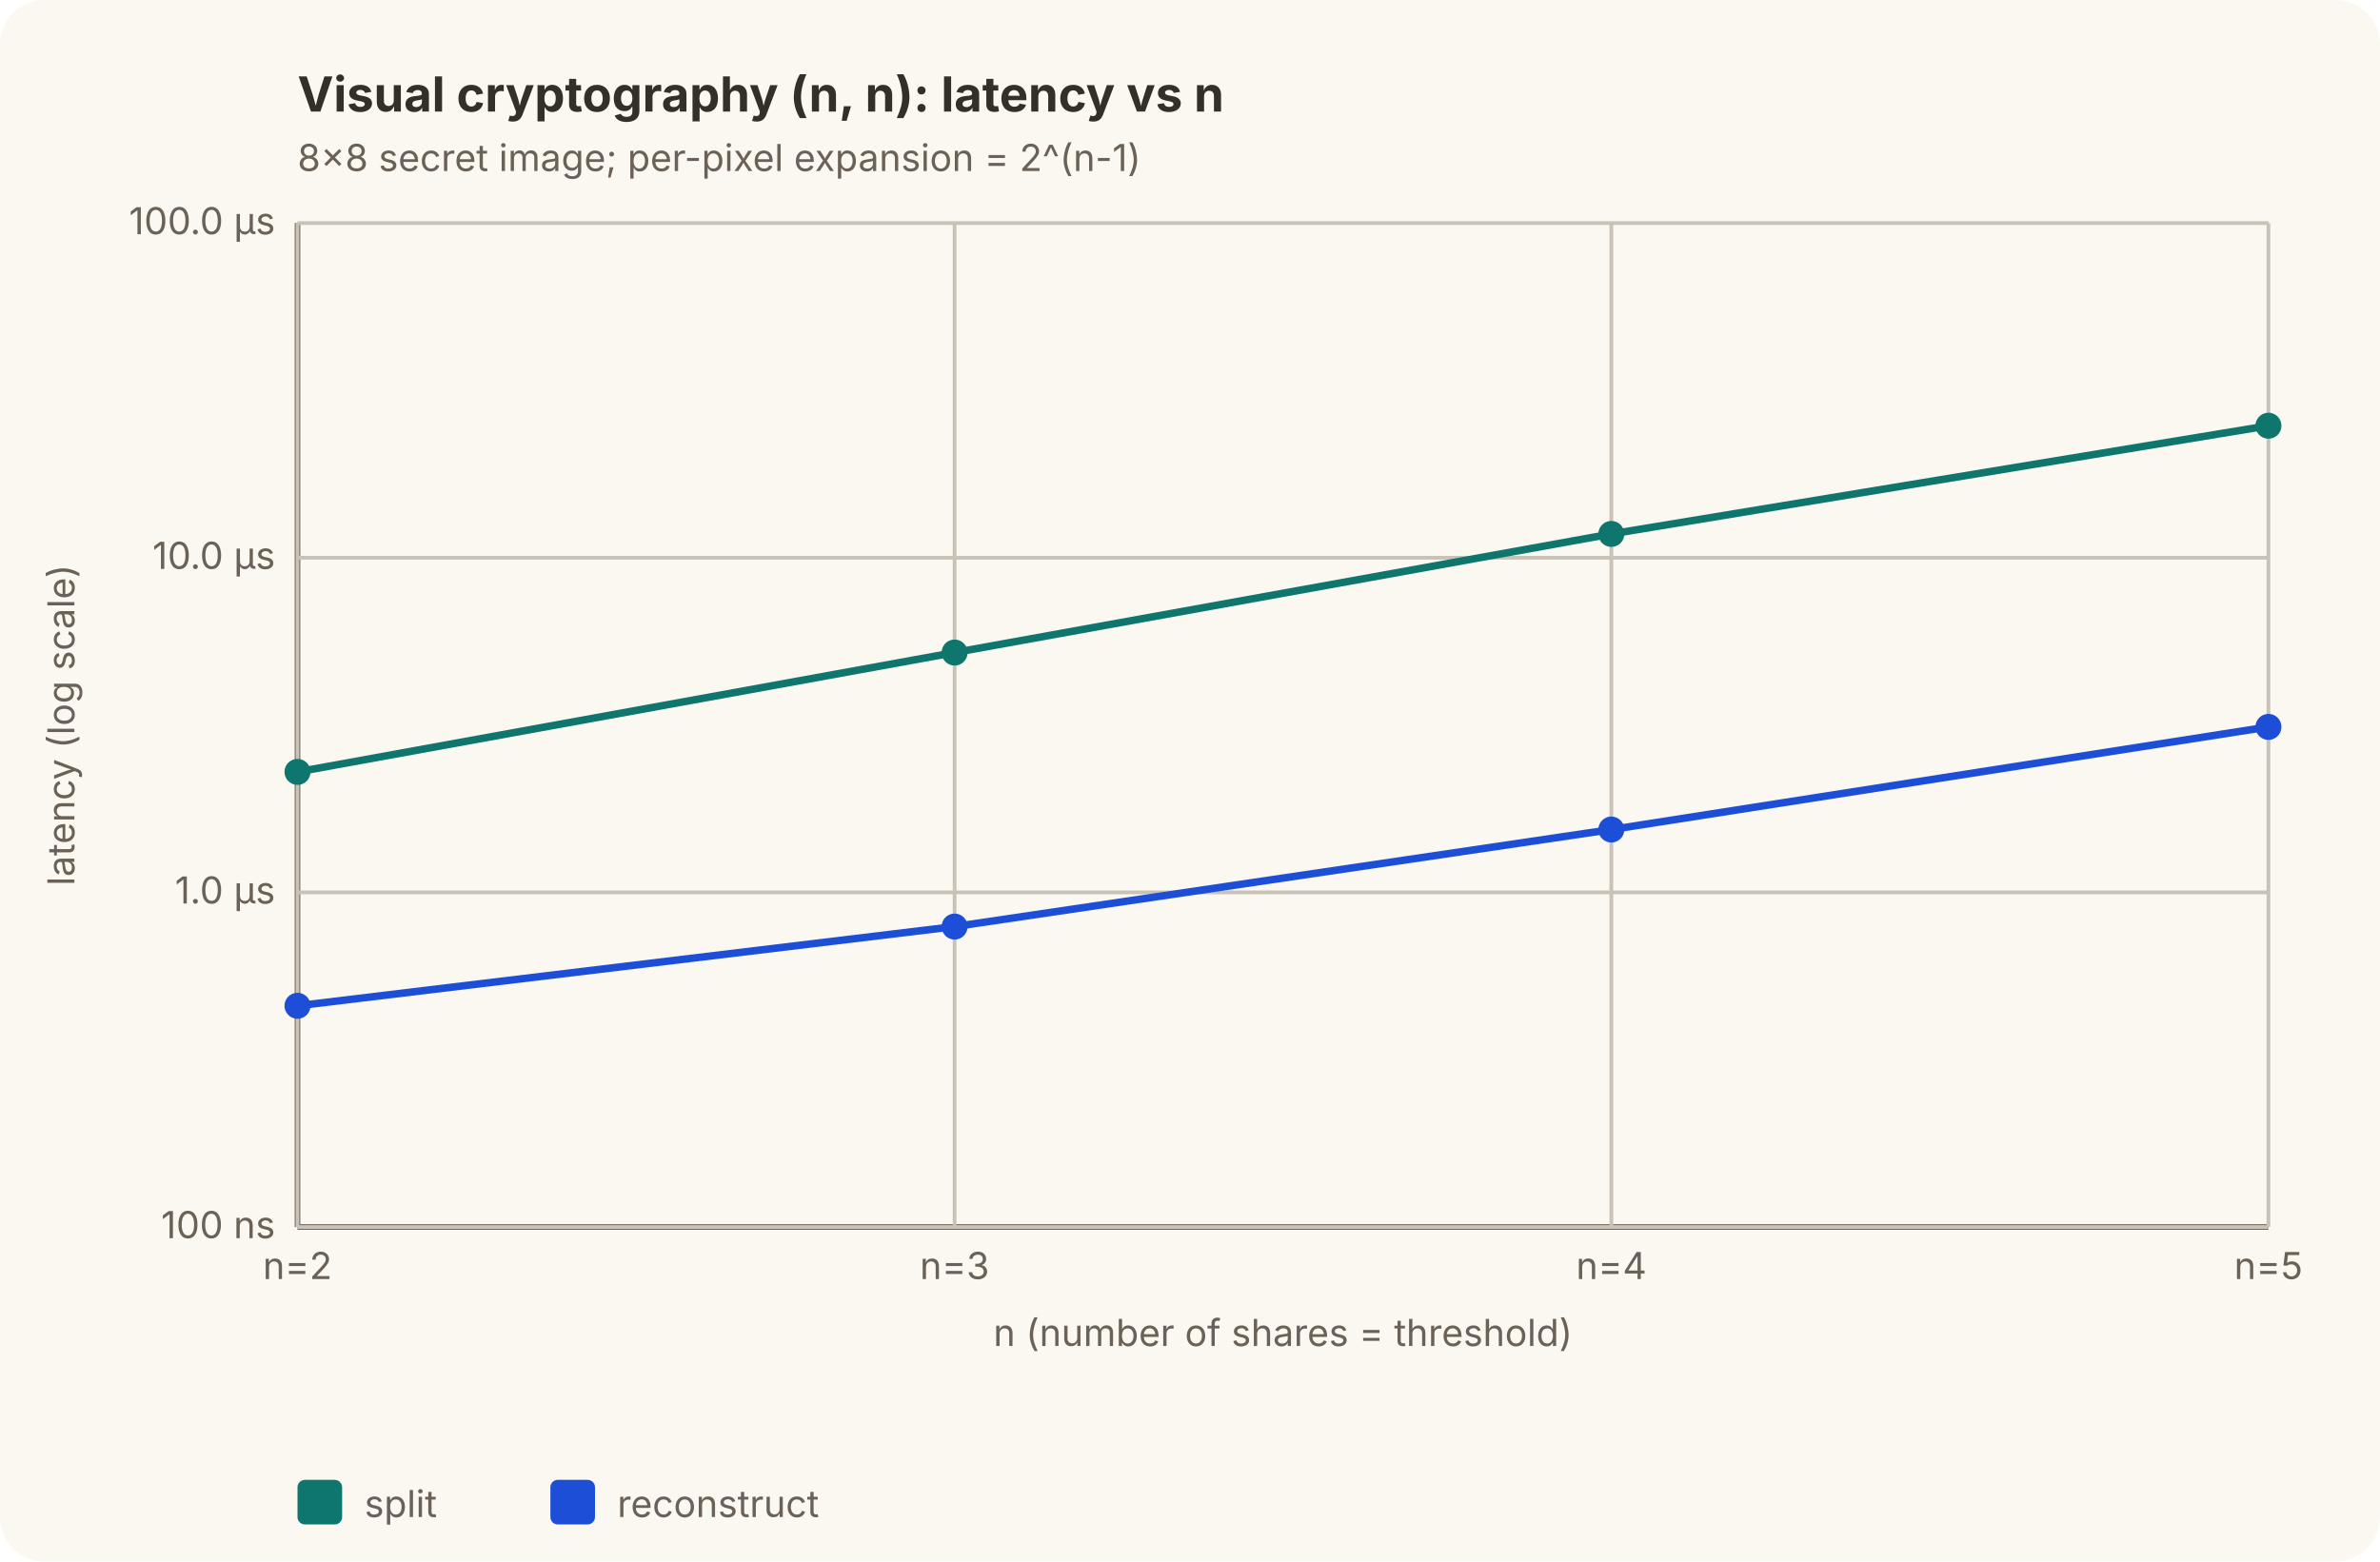
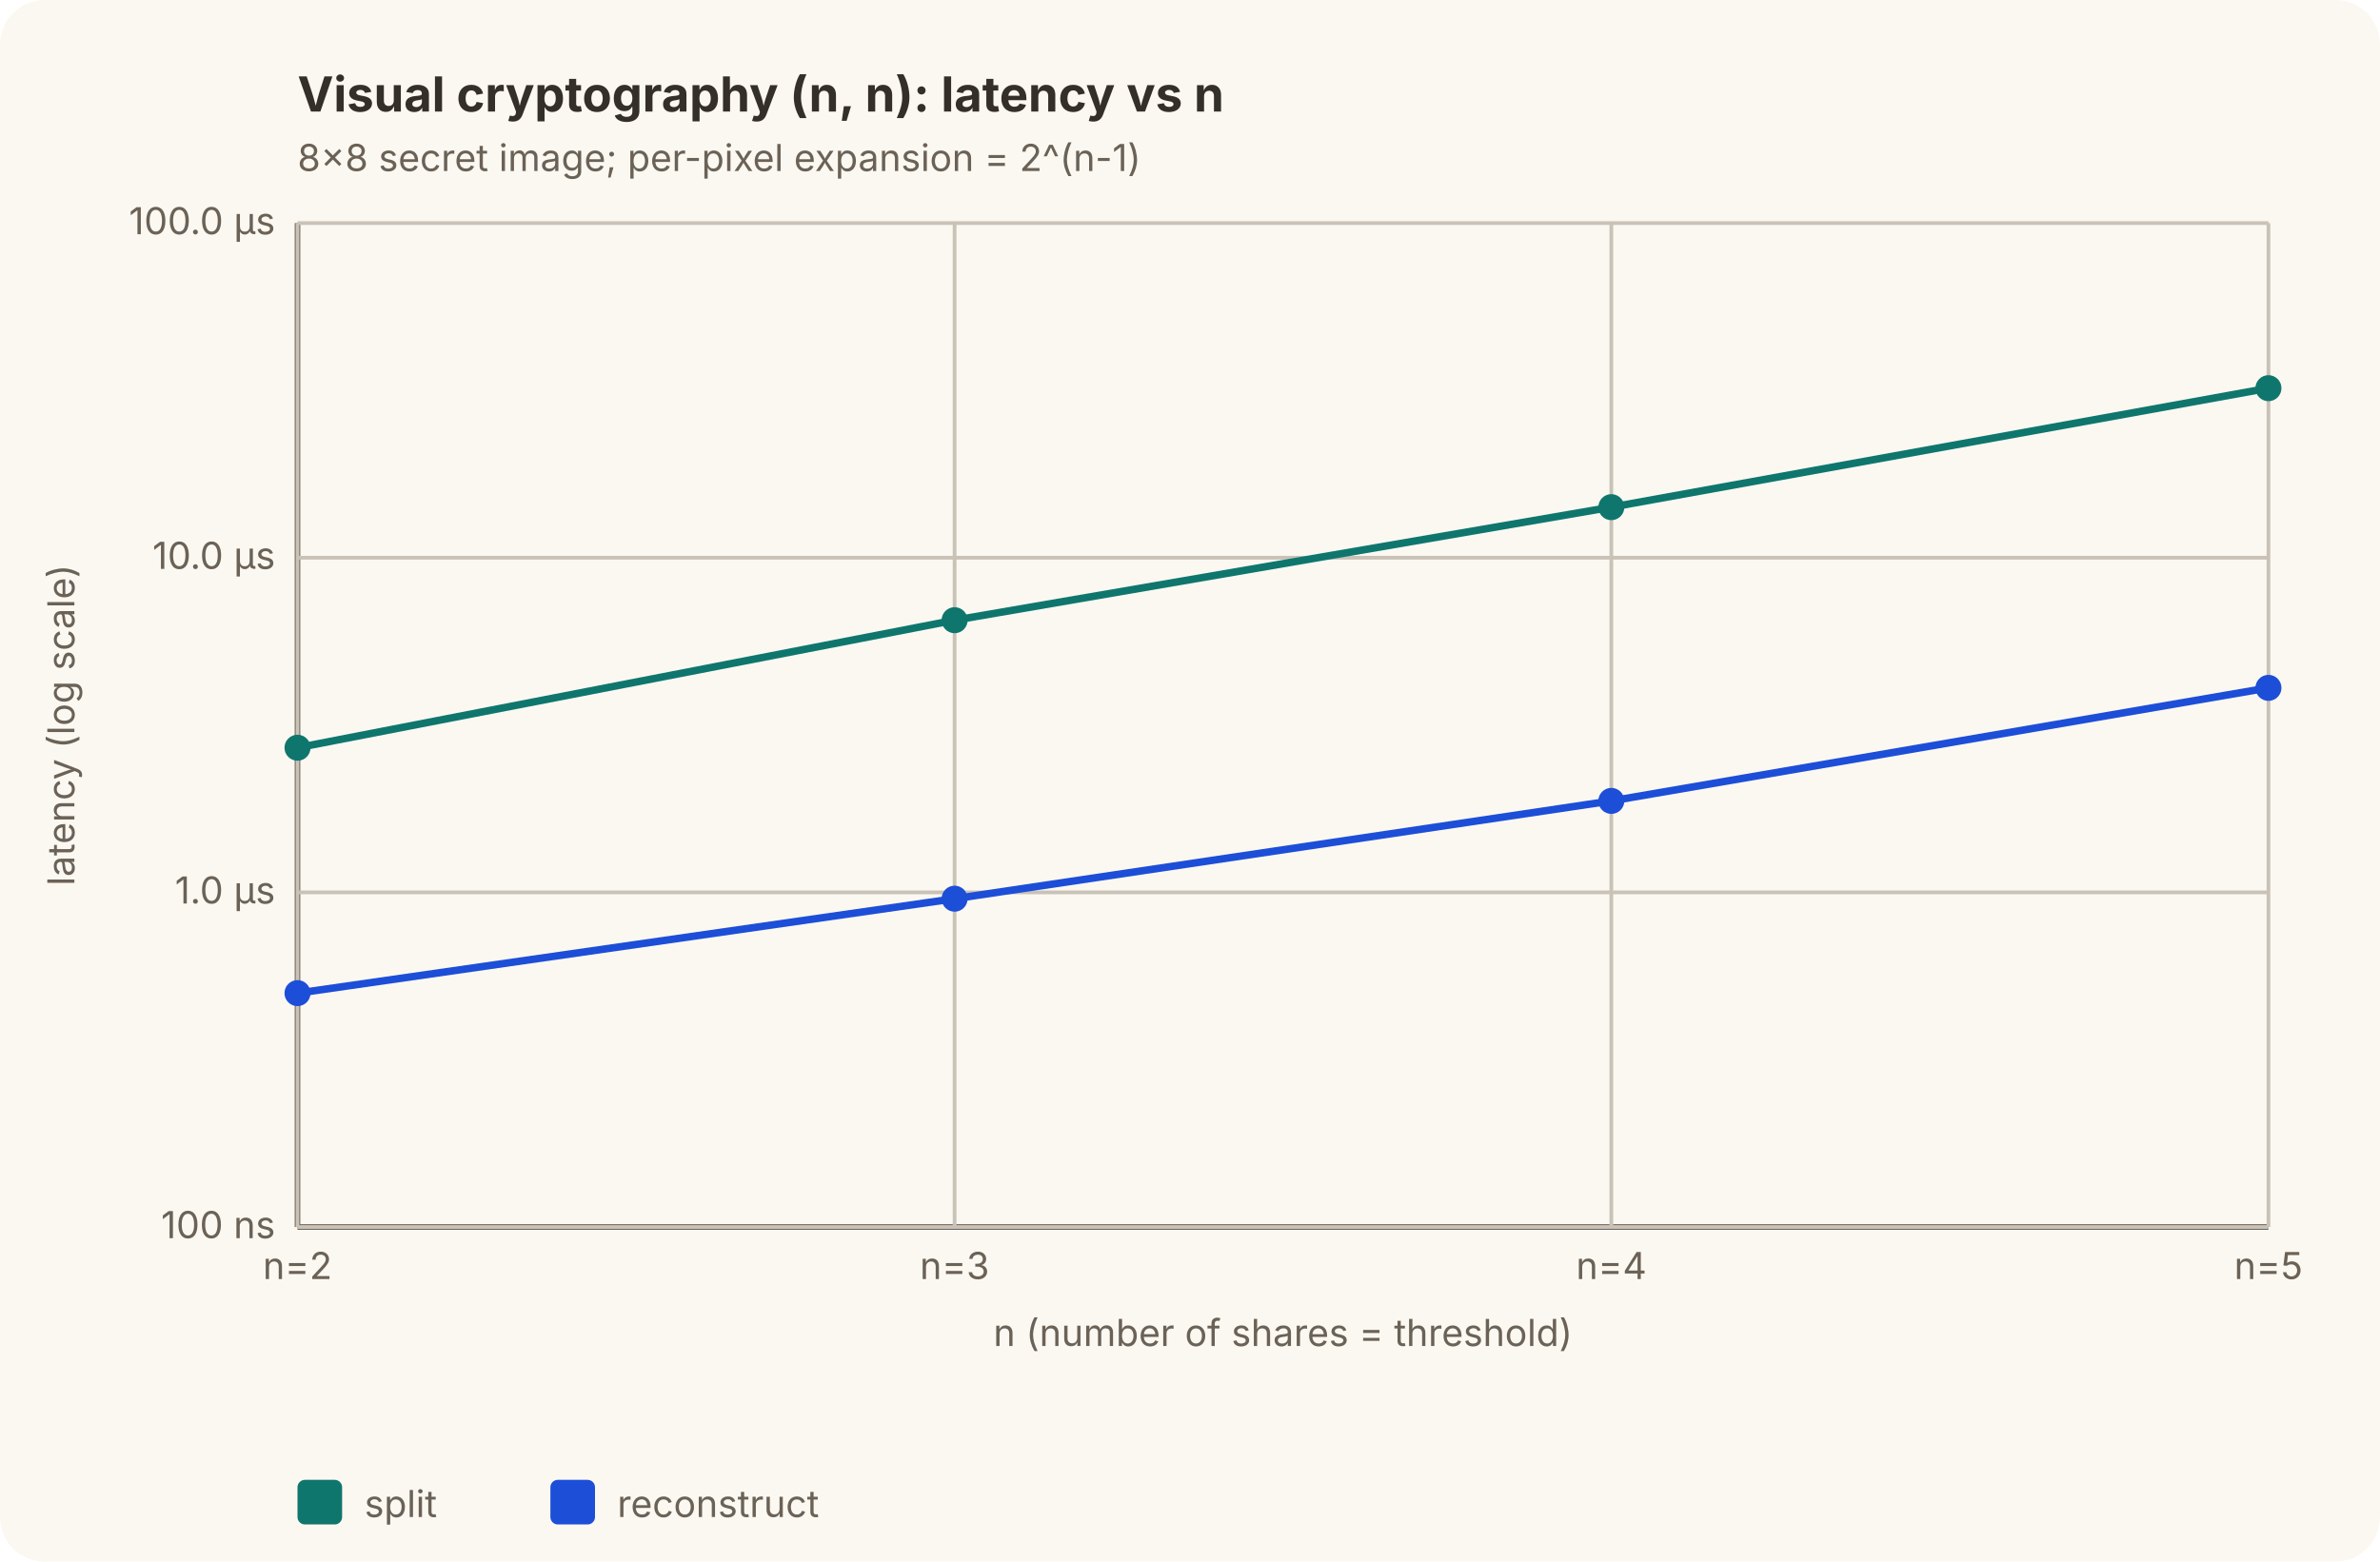
<svg xmlns="http://www.w3.org/2000/svg" width="640" height="420" viewBox="0 0 640 420" role="img">
  <style>
    .bg { fill: #fbf8f1; }
    .grid { stroke: #c9c2b7; stroke-width: 1; fill: none; }
    .axis { stroke: #6b6257; stroke-width: 1.5; fill: none; }
    .label { fill: #342f29; font: 11px ui-sans-serif, -apple-system, sans-serif; }
    .small { fill: #6b6257; font: 10px ui-sans-serif, -apple-system, sans-serif; }
    .title { fill: #342f29; font: bold 13px ui-sans-serif, -apple-system, sans-serif; }
  </style>
  <rect class="bg" x="0" y="0" width="640" height="420" rx="12" />
  <line class="axis" x1="80.0" y1="330.0" x2="610.0" y2="330.0" />
  <line class="axis" x1="80.0" y1="60.0" x2="80.0" y2="330.0" />
  <line class="grid" x1="80.0" y1="330.0" x2="610.0" y2="330.0" />
  <text class="small" x="74.0" y="333.0" text-anchor="end">100 ns</text>
  <line class="grid" x1="80.0" y1="240.0" x2="610.0" y2="240.0" />
  <text class="small" x="74.0" y="243.0" text-anchor="end">1.0 µs</text>
  <line class="grid" x1="80.0" y1="150.0" x2="610.0" y2="150.0" />
  <text class="small" x="74.0" y="153.0" text-anchor="end">10.0 µs</text>
  <line class="grid" x1="80.0" y1="60.0" x2="610.0" y2="60.0" />
  <text class="small" x="74.0" y="63.0" text-anchor="end">100.0 µs</text>
  <line class="grid" x1="80.0" y1="60.0" x2="80.0" y2="330.0" />
  <text class="small" x="80.0" y="344.0" text-anchor="middle">n=2</text>
  <line class="grid" x1="256.7" y1="60.0" x2="256.7" y2="330.0" />
  <text class="small" x="256.7" y="344.0" text-anchor="middle">n=3</text>
  <line class="grid" x1="433.3" y1="60.0" x2="433.3" y2="330.0" />
  <text class="small" x="433.3" y="344.0" text-anchor="middle">n=4</text>
  <line class="grid" x1="610.0" y1="60.0" x2="610.0" y2="330.0" />
  <text class="small" x="610.0" y="344.0" text-anchor="middle">n=5</text>
-   <path d="M 80.0 207.6 L 256.7 175.5 L 433.3 143.6 L 610.0 114.5" stroke="#0f766e" stroke-width="2" fill="none" />
-   <circle cx="80.0" cy="207.6" r="3.5" fill="#0f766e" />
-   <circle cx="256.7" cy="175.5" r="3.5" fill="#0f766e" />
-   <circle cx="433.3" cy="143.6" r="3.5" fill="#0f766e" />
-   <circle cx="610.0" cy="114.5" r="3.5" fill="#0f766e" />
-   <path d="M 80.0 270.5 L 256.7 249.2 L 433.3 223.1 L 610.0 195.5" stroke="#1d4ed8" stroke-width="2" fill="none" />
-   <circle cx="80.0" cy="270.5" r="3.5" fill="#1d4ed8" />
-   <circle cx="256.7" cy="249.2" r="3.5" fill="#1d4ed8" />
-   <circle cx="433.3" cy="223.1" r="3.5" fill="#1d4ed8" />
-   <circle cx="610.0" cy="195.5" r="3.5" fill="#1d4ed8" />
+   <path d="M 80.0 201.1 L 256.7 166.8 L 433.3 136.4 L 610.0 104.4" stroke="#0f766e" stroke-width="2" fill="none" />
+   <circle cx="80.0" cy="201.1" r="3.5" fill="#0f766e" />
+   <circle cx="256.7" cy="166.8" r="3.5" fill="#0f766e" />
+   <circle cx="433.3" cy="136.4" r="3.5" fill="#0f766e" />
+   <circle cx="610.0" cy="104.4" r="3.5" fill="#0f766e" />
+   <path d="M 80.0 267.1 L 256.7 241.7 L 433.3 215.4 L 610.0 185.0" stroke="#1d4ed8" stroke-width="2" fill="none" />
+   <circle cx="80.0" cy="267.1" r="3.5" fill="#1d4ed8" />
+   <circle cx="256.7" cy="241.7" r="3.5" fill="#1d4ed8" />
+   <circle cx="433.3" cy="215.4" r="3.5" fill="#1d4ed8" />
+   <circle cx="610.0" cy="185.0" r="3.5" fill="#1d4ed8" />
  <text class="title" x="80.0" y="30.0">Visual cryptography (n, n): latency vs n</text>
  <text class="small" x="80.0" y="46.0">8×8 secret image; per-pixel expansion = 2^(n-1)</text>
  <text class="small" x="345.0" y="362.0" text-anchor="middle">n (number of shares = threshold)</text>
  <text class="small" x="20" y="195.0" transform="rotate(-90 20 195.0)" text-anchor="middle">latency (log scale)</text>
  <rect x="80.0" y="398.0" width="12" height="12" fill="#0f766e" rx="2" />
  <text class="small" x="98.0" y="408.0">split</text>
  <rect x="148.0" y="398.0" width="12" height="12" fill="#1d4ed8" rx="2" />
  <text class="small" x="166.0" y="408.0">reconstruct</text>
</svg>
